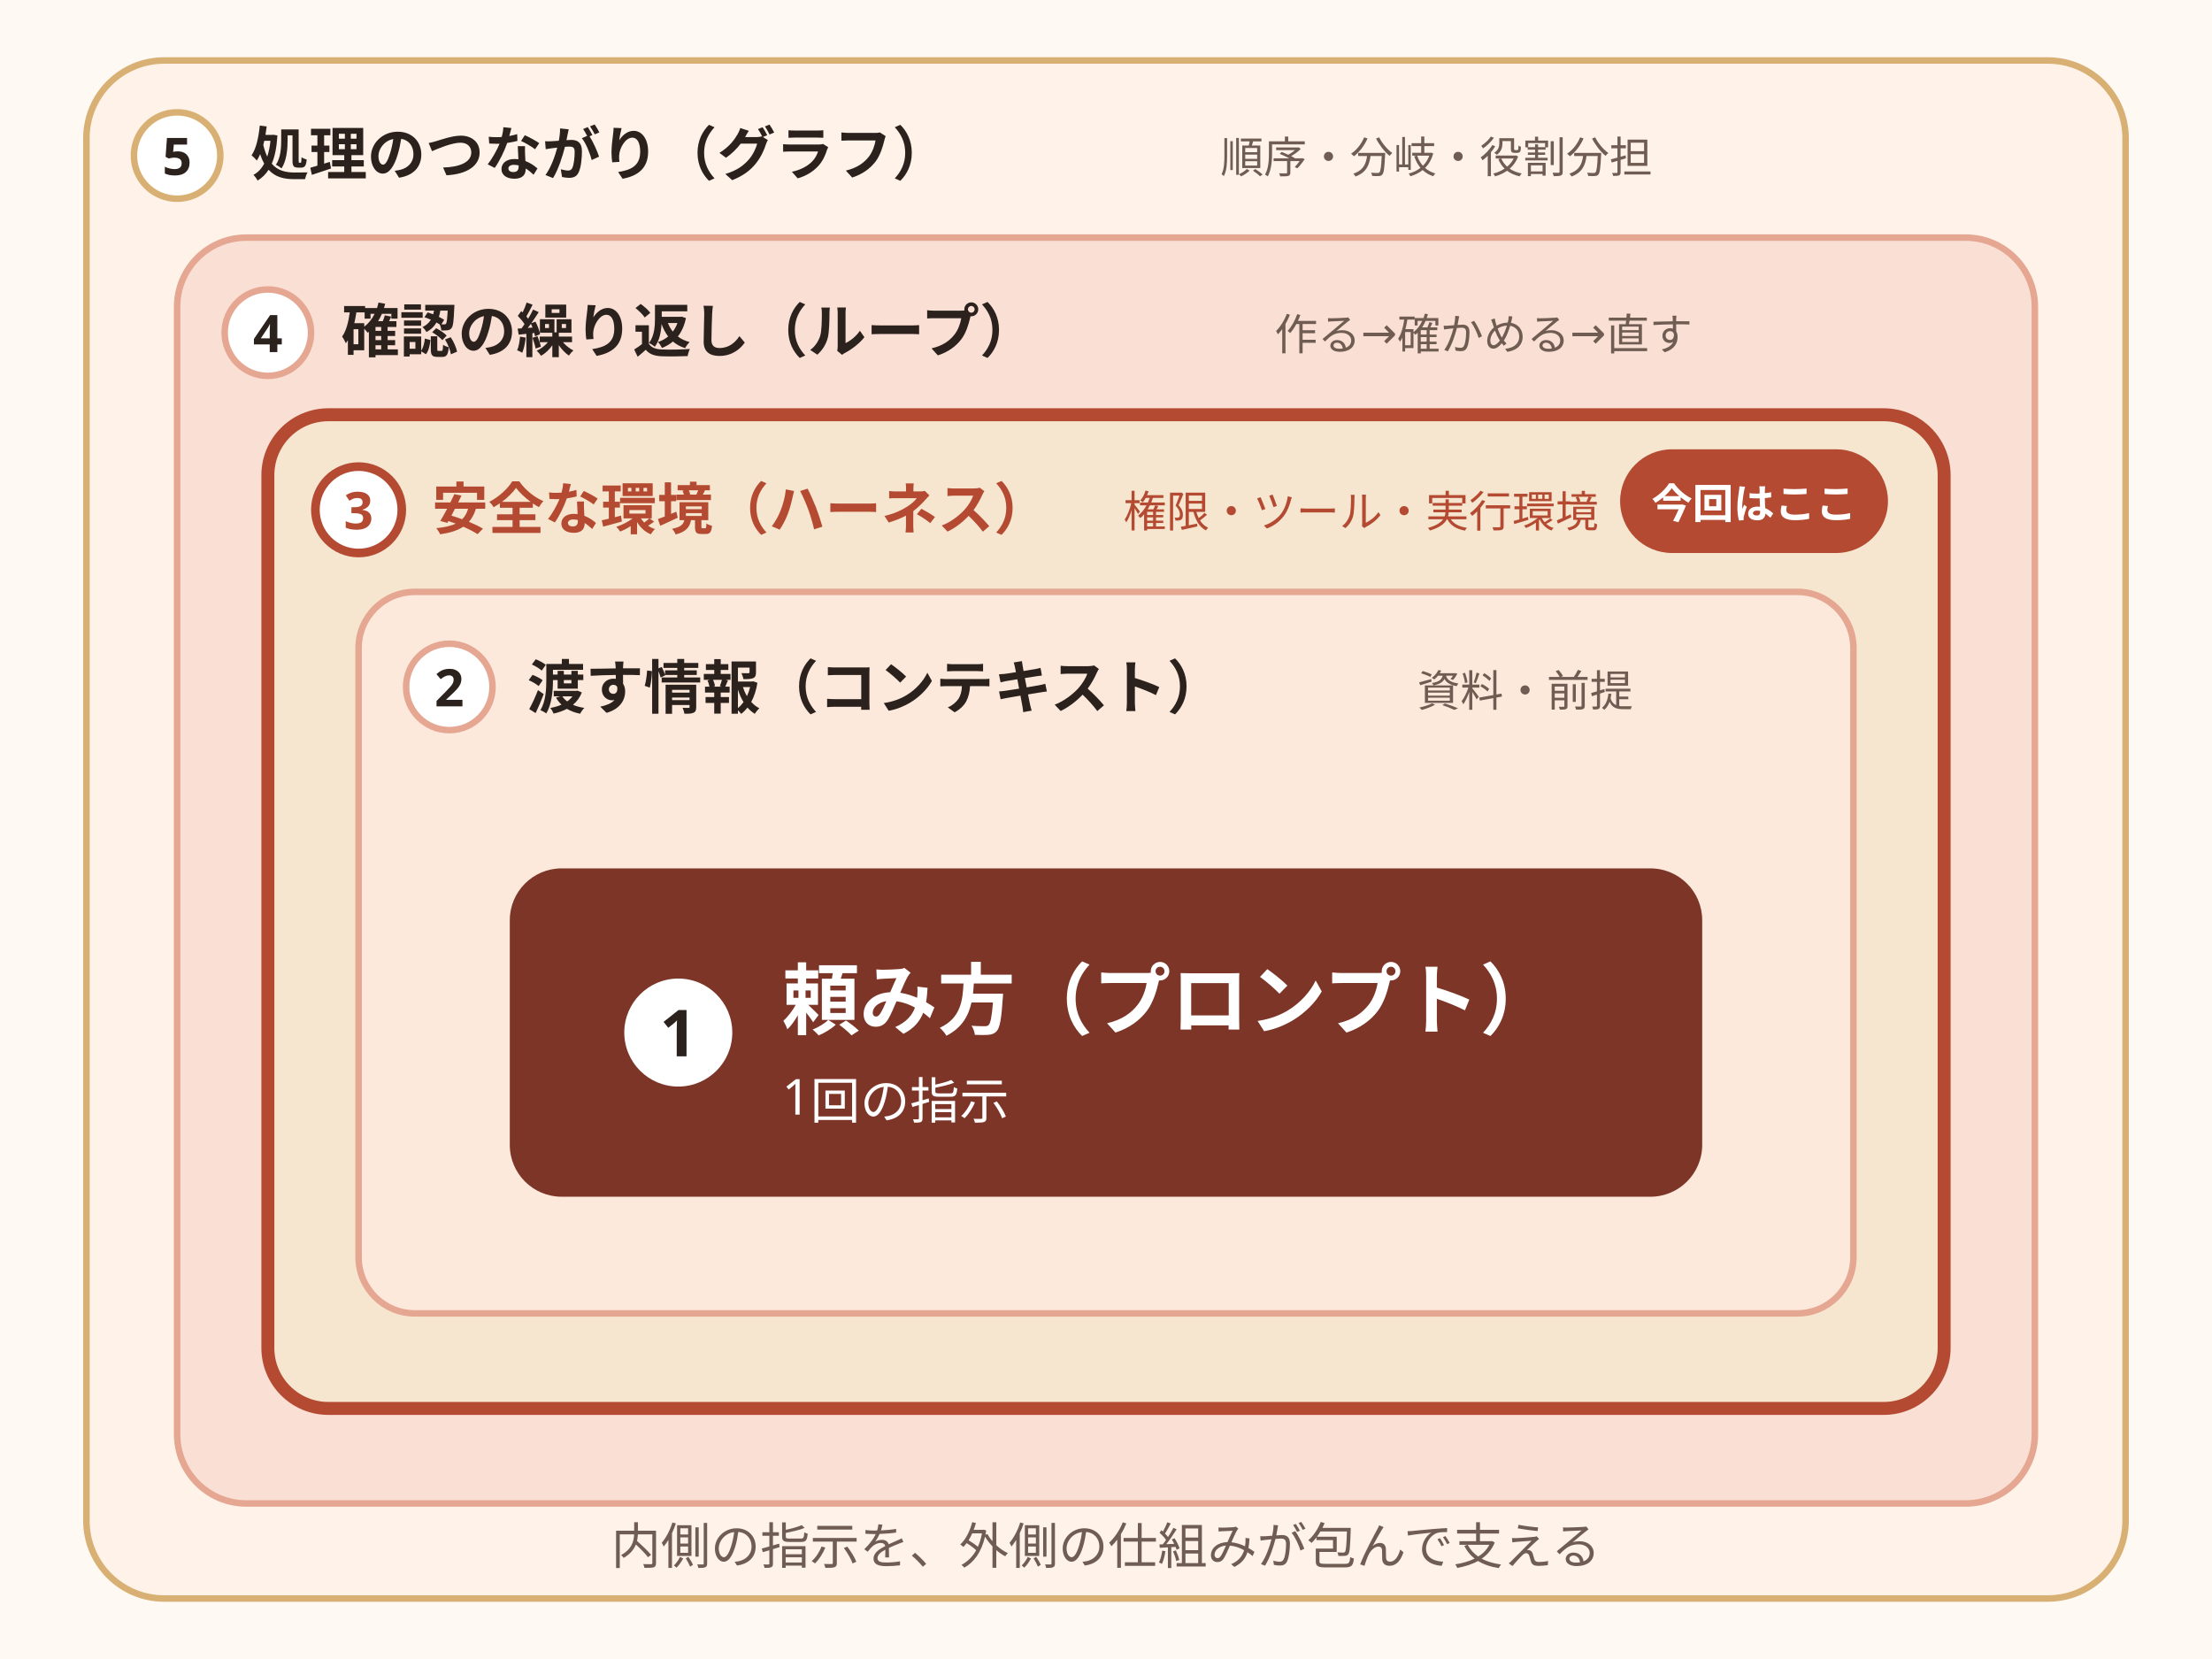
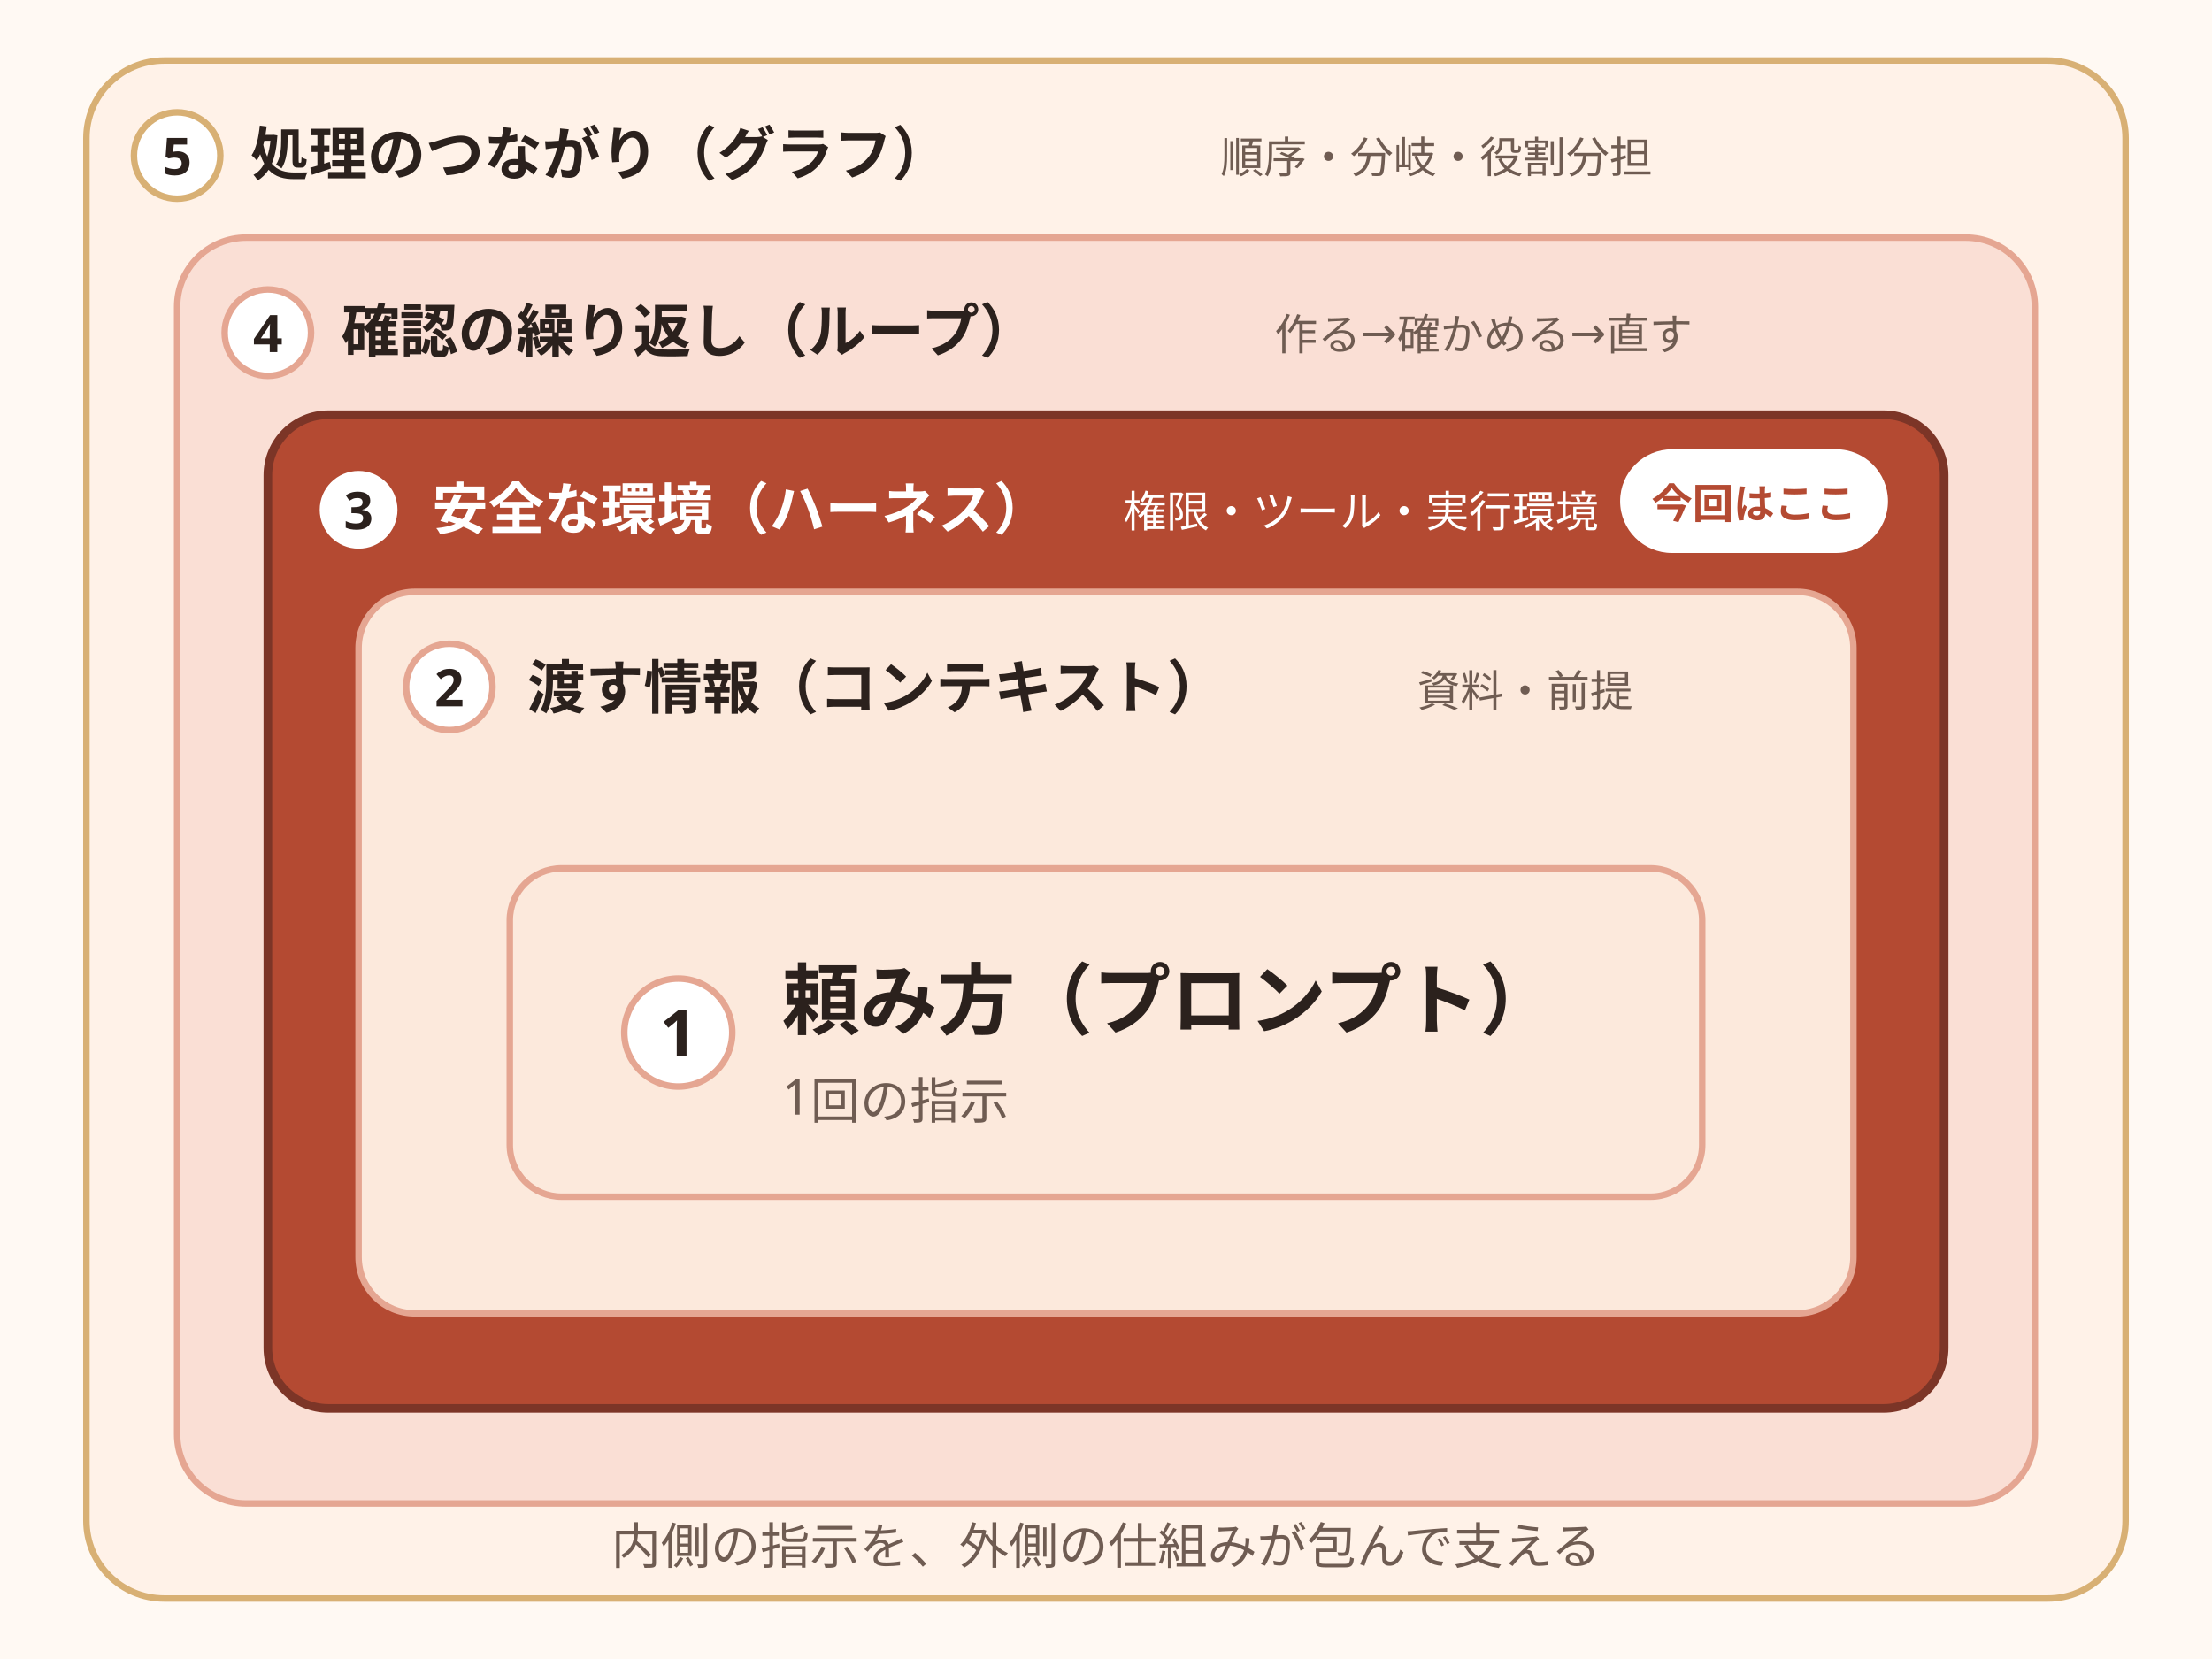
<svg xmlns="http://www.w3.org/2000/svg" width="1024" height="768" viewBox="0 0 1024 768">
  <defs>
    <style>
      text{font-family:'Hiragino Sans','Hiragino Kaku Gothic ProN','Noto Sans JP',sans-serif;fill:#2B211D}
      .h{font-weight:700}.m{fill:#6F5C52}.w{fill:#FFFFFF}.a{fill:#B44A32}
    </style>
  </defs>
  <rect width="1024" height="768" fill="#FFF9F3" />
  <rect x="40" y="28" width="944" height="712" rx="36" fill="#FFF2E8" stroke="#D8B074" stroke-width="3" />
  <circle cx="82" cy="72" r="20" fill="#FFFFFF" stroke="#D8B074" stroke-width="3" />
  <text x="82" y="81" text-anchor="middle" class="h" font-size="24">5</text>
  <text x="116" y="81" class="h" font-size="27">処理のつながり（グラフ）</text>
  <text x="565" y="80" class="m" font-size="20">順序・分岐・役割分担</text>
  <rect x="82" y="110" width="860" height="586" rx="32" fill="#FADFD5" stroke="#E5A692" stroke-width="3" />
  <circle cx="124" cy="154" r="20" fill="#FFFFFF" stroke="#E5A692" stroke-width="3" />
  <text x="124" y="163" text-anchor="middle" class="h" font-size="24">4</text>
  <text x="158" y="163" class="h" font-size="27">確認の繰り返し（ループ）</text>
  <text x="590" y="162" class="m" font-size="20">作る→確かめる→直す</text>
-   <rect x="124" y="192" width="776" height="460" rx="28" fill="#F6E6CF" stroke="#B44A32" stroke-width="6" />
+   <rect x="124" y="192" width="776" height="460" rx="28" fill="#B44A32" stroke="#7C3527" stroke-width="4" />
  <circle cx="166" cy="236" r="20" fill="#FFFFFF" stroke="#B44A32" stroke-width="4" />
-   <text x="166" y="245" text-anchor="middle" class="h a" font-size="24">3</text>
-   <text x="200" y="245" class="h a" font-size="26">安全な環境（ハーネス）</text>
-   <text x="520" y="244" class="a" font-size="20">権限・ツール・実行環境</text>
-   <rect x="750" y="208" width="124" height="48" rx="24" fill="#B44A32" />
-   <text x="812" y="240" text-anchor="middle" class="h w" font-size="19">今回はここ</text>
+   <text x="166" y="245" text-anchor="middle" class="h" font-size="24" fill="#B44A32">3</text>
+   <text x="200" y="245" class="h w" font-size="26">安全な環境（ハーネス）</text>
+   <text x="520" y="244" class="w" font-size="20">権限・ツール・実行環境</text>
+   <rect x="750" y="208" width="124" height="48" rx="24" fill="#FFFFFF" />
+   <text x="812" y="240" text-anchor="middle" class="h a" font-size="19">今回はここ</text>
  <rect x="166" y="274" width="692" height="334" rx="26" fill="#FCE9DC" stroke="#E5A692" stroke-width="3" />
  <circle cx="208" cy="318" r="20" fill="#FFFFFF" stroke="#E5A692" stroke-width="3" />
  <text x="208" y="327" text-anchor="middle" class="h" font-size="24">2</text>
  <text x="244" y="328" class="h" font-size="27">渡す情報（コンテキスト）</text>
  <text x="656" y="327" class="m" font-size="20">資料・前提</text>
-   <rect x="236" y="402" width="552" height="152" rx="24" fill="#7C3527" />
-   <circle cx="314" cy="478" r="25" fill="#FFFFFF" />
+   <rect x="236" y="402" width="552" height="152" rx="24" fill="#FCE9DC" stroke="#E5A692" stroke-width="3" />
+   <circle cx="314" cy="478" r="25" fill="#FFFFFF" stroke="#E5A692" stroke-width="3" />
  <text x="314" y="489" text-anchor="middle" class="h" font-size="30" fill="#7C3527">1</text>
-   <text x="362" y="476" class="h w" font-size="36">頼み方（プロンプト）</text>
-   <text x="362" y="516" class="w" font-size="23">1回の指示</text>
+   <text x="362" y="476" class="h" font-size="36">頼み方（プロンプト）</text>
+   <text x="362" y="516" class="m" font-size="23">1回の指示</text>
  <text x="512" y="724" text-anchor="middle" class="m" font-size="23">内側の指示を、外側の仕組みが包んで支える</text>
</svg>
